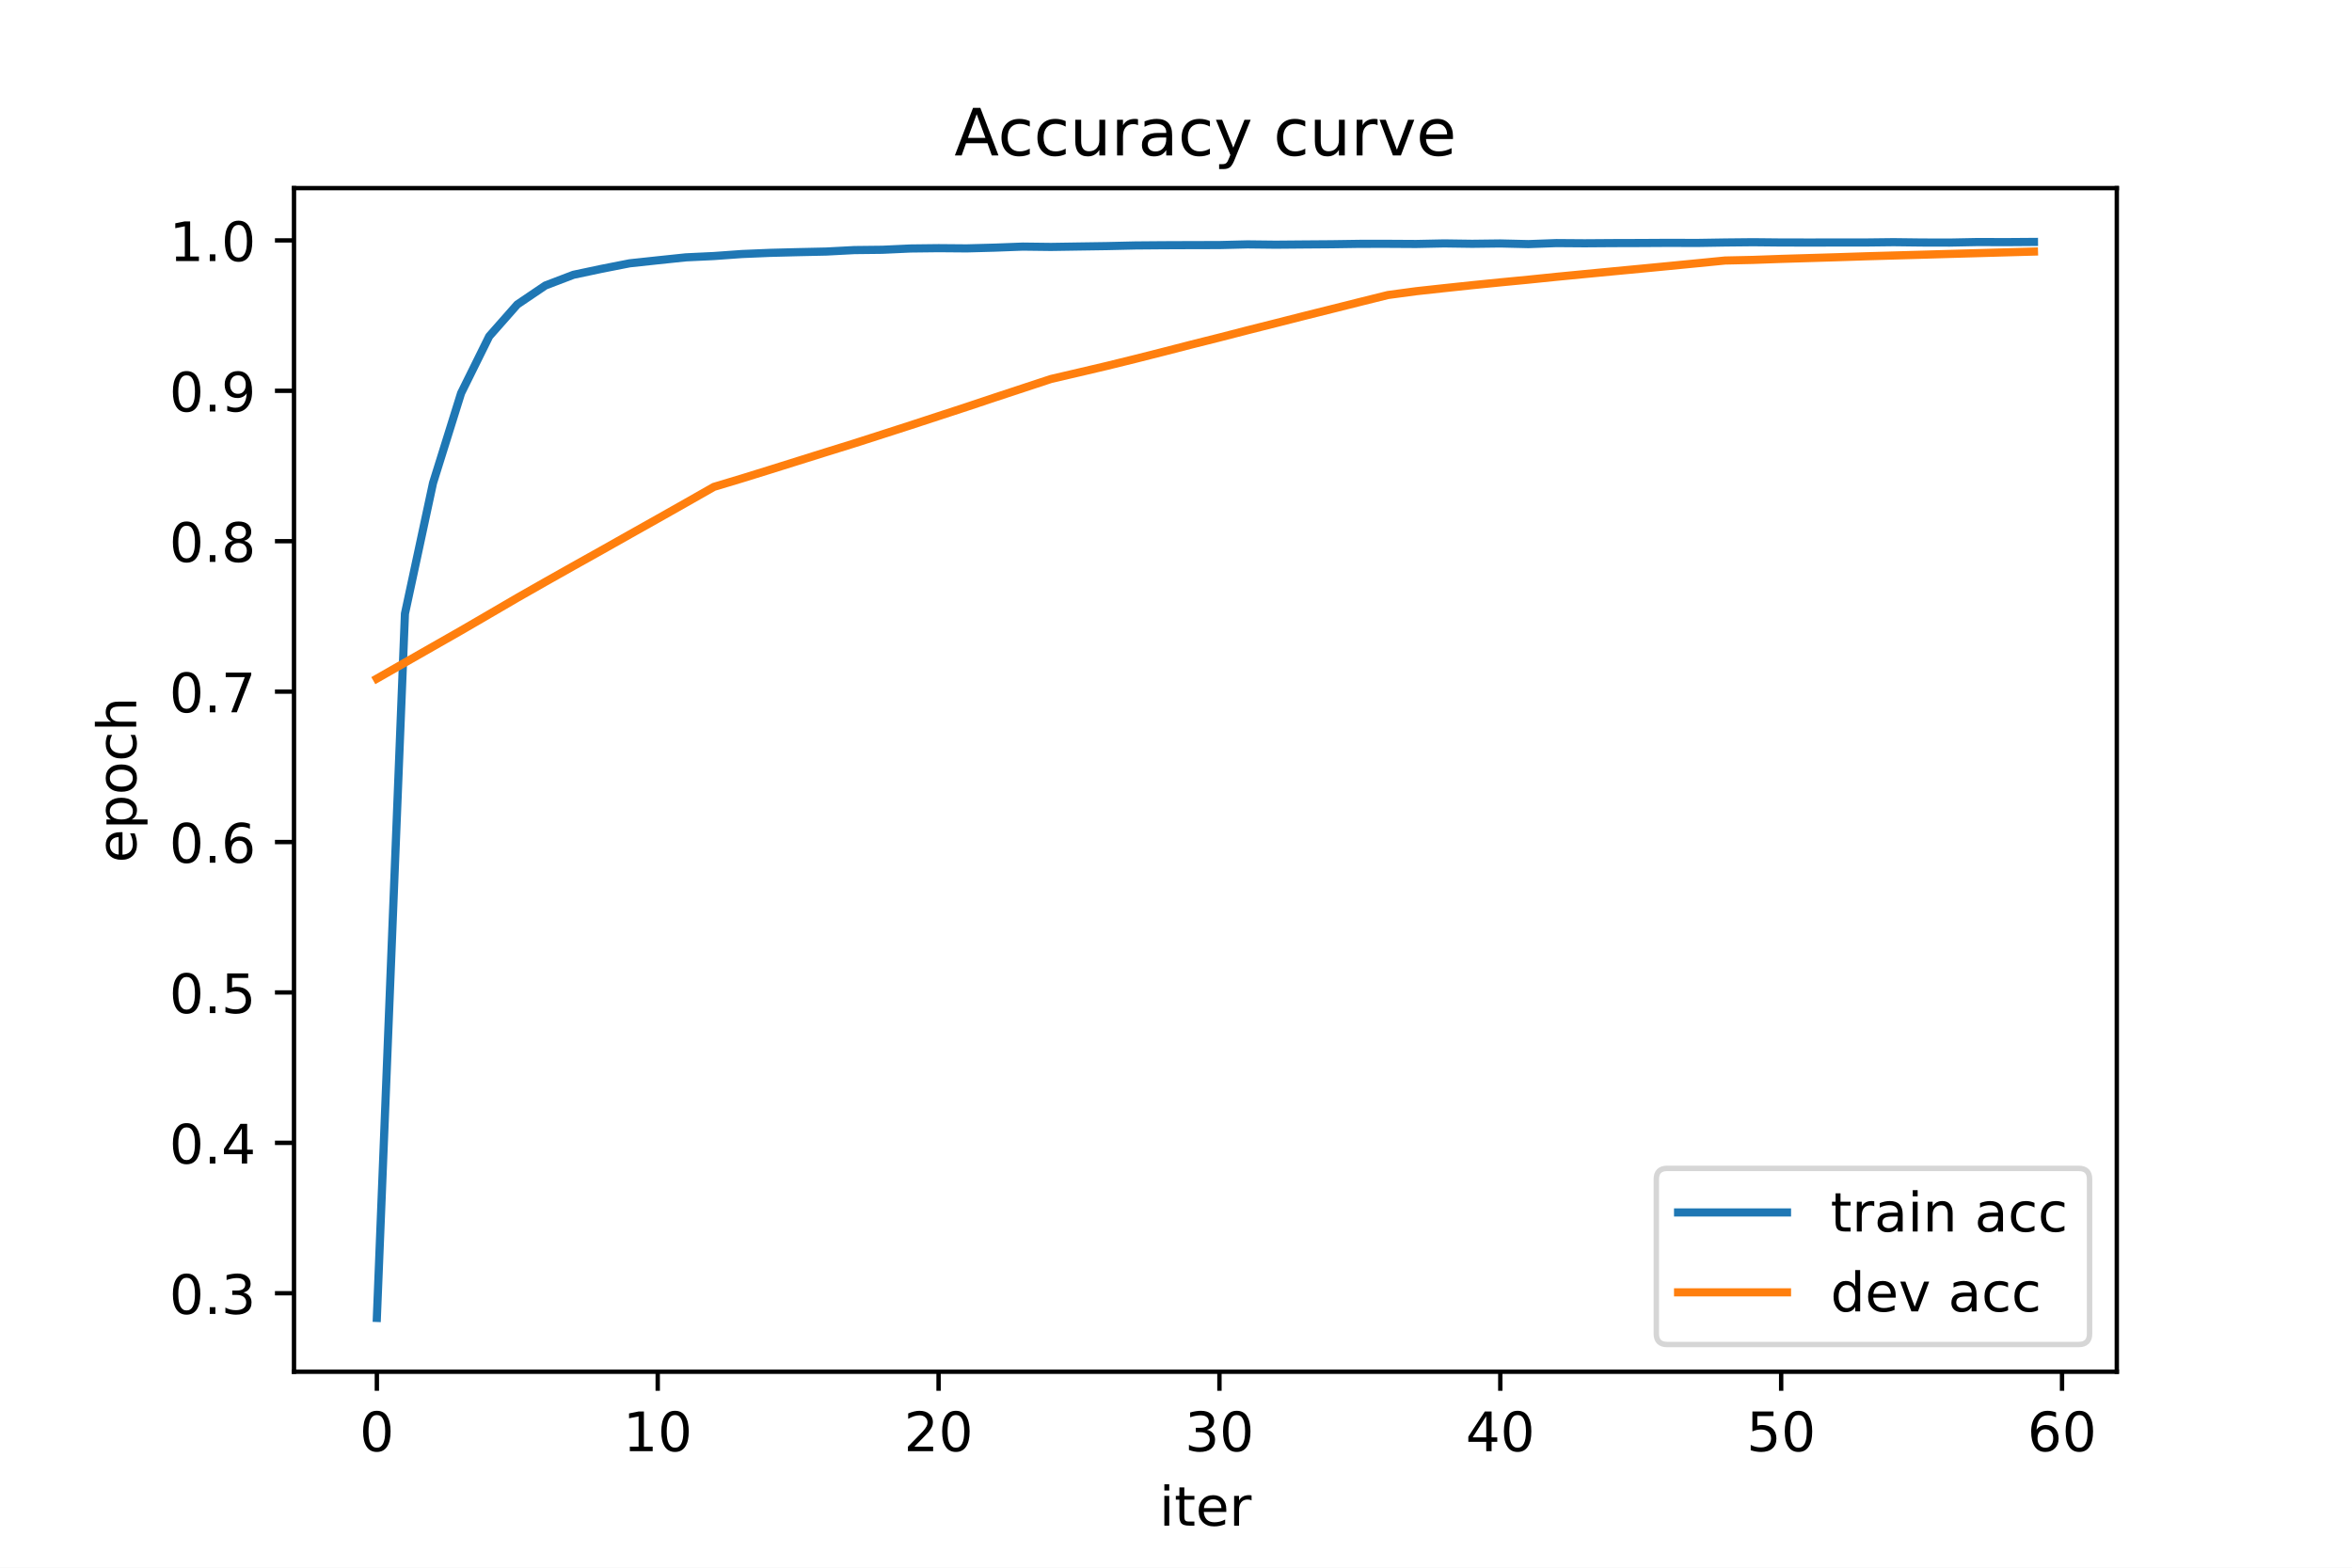
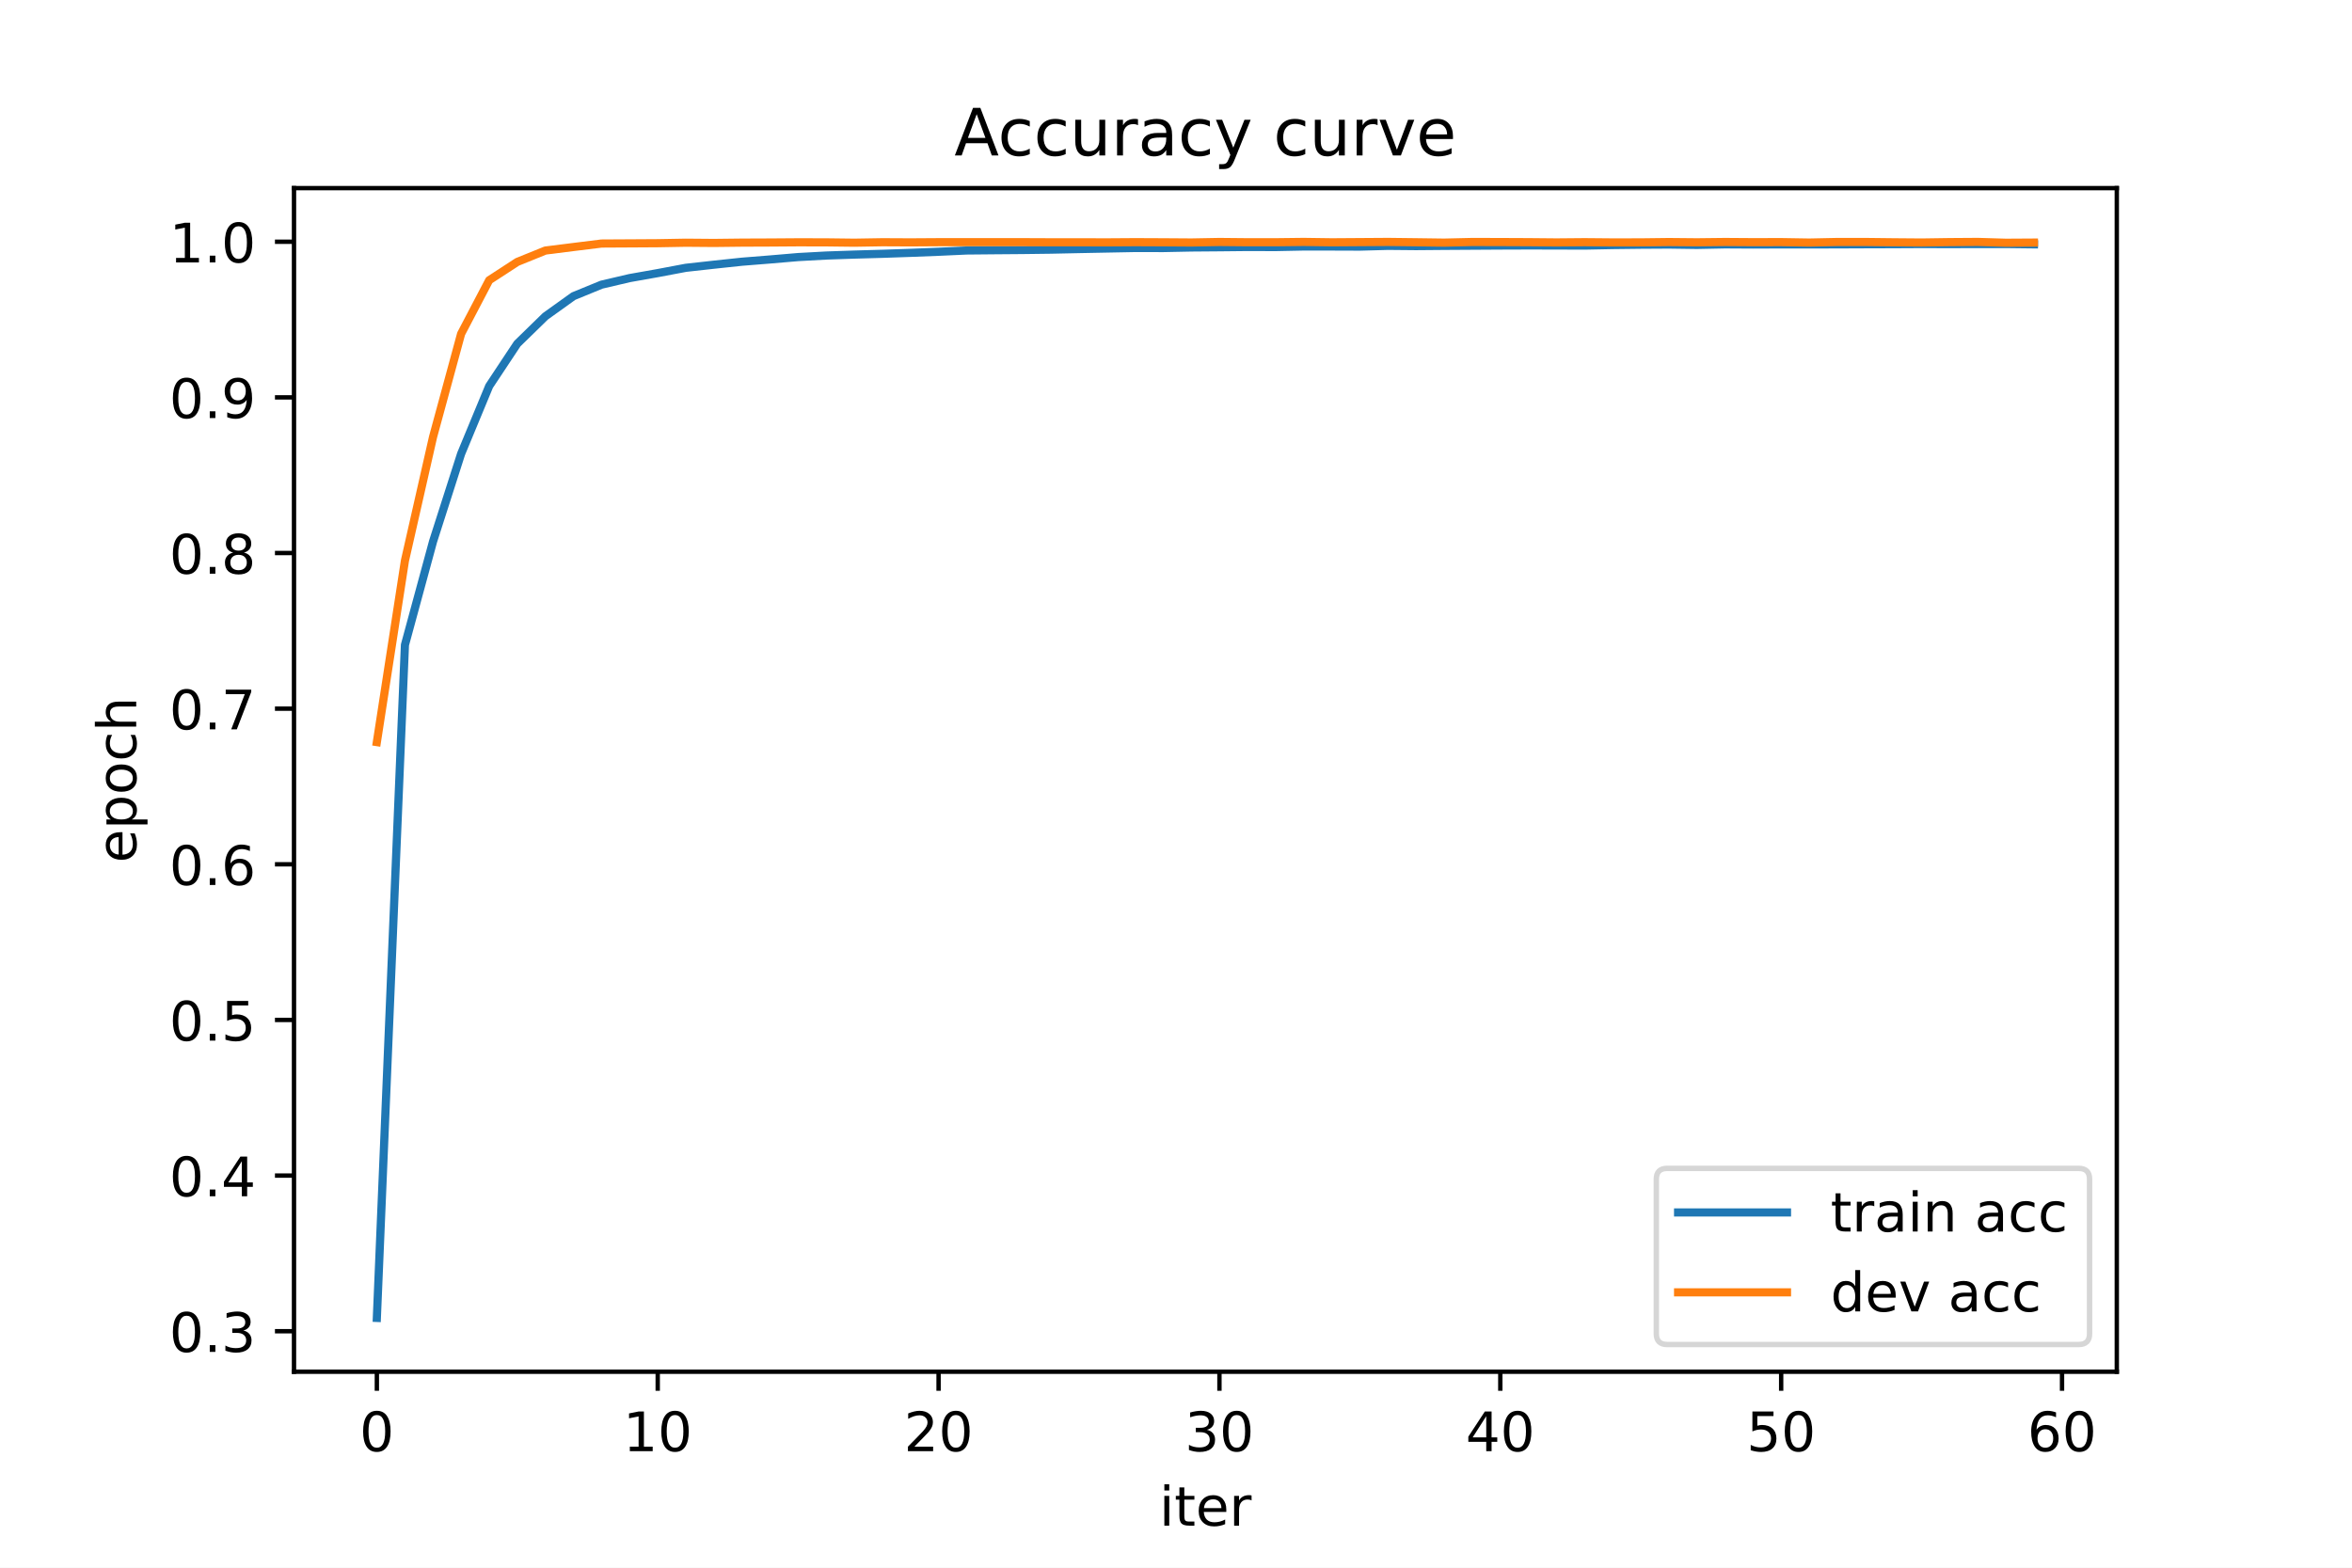
<svg xmlns="http://www.w3.org/2000/svg" xmlns:xlink="http://www.w3.org/1999/xlink" height="288pt" version="1.1" viewBox="0 0 432 288" width="432pt">
  <defs>
    <style type="text/css">
*{stroke-linecap:butt;stroke-linejoin:round;}
  </style>
  </defs>
  <g id="figure_1">
    <g id="patch_1">
      <path d="M 0 288  L 432 288  L 432 0  L 0 0  z " style="fill:#ffffff;" />
    </g>
    <g id="axes_1">
      <g id="patch_2">
        <path d="M 54 252  L 388.8 252  L 388.8 34.56  L 54 34.56  z " style="fill:#ffffff;" />
      </g>
      <g id="matplotlib.axis_1">
        <g id="xtick_1">
          <g id="line2d_1">
            <defs>
-               <path d="M 0 0  L 0 3.5  " id="m9d2b19489c" style="stroke:#000000;stroke-width:0.8;" />
-             </defs>
-             <g>
-               <use style="stroke:#000000;stroke-width:0.8;" x="69.218" xlink:href="#m9d2b19489c" y="252" />
+               <path d="M 0 0  L 0 3.5  " id="m710ef3d1d5" style="stroke:#000000;stroke-width:0.8;" />
+             </defs>
+             <g>
+               <use style="stroke:#000000;stroke-width:0.8;" x="69.218" xlink:href="#m710ef3d1d5" y="252" />
            </g>
          </g>
          <g id="text_1">
            <defs>
              <path d="M 31.781 66.406  Q 24.172 66.406 20.328 58.906  Q 16.5 51.422 16.5 36.375  Q 16.5 21.391 20.328 13.891  Q 24.172 6.391 31.781 6.391  Q 39.453 6.391 43.281 13.891  Q 47.125 21.391 47.125 36.375  Q 47.125 51.422 43.281 58.906  Q 39.453 66.406 31.781 66.406  z M 31.781 74.219  Q 44.047 74.219 50.516 64.516  Q 56.984 54.828 56.984 36.375  Q 56.984 17.969 50.516 8.266  Q 44.047 -1.422 31.781 -1.422  Q 19.531 -1.422 13.062 8.266  Q 6.594 17.969 6.594 36.375  Q 6.594 54.828 13.062 64.516  Q 19.531 74.219 31.781 74.219  z " id="DejaVuSans-48" />
            </defs>
            <g transform="translate(66.03693 266.5984)scale(0.1 -0.1)">
              <use xlink:href="#DejaVuSans-48" />
            </g>
          </g>
        </g>
        <g id="xtick_2">
          <g id="line2d_2">
            <g>
-               <use style="stroke:#000000;stroke-width:0.8;" x="120.805" xlink:href="#m9d2b19489c" y="252" />
+               <use style="stroke:#000000;stroke-width:0.8;" x="120.805" xlink:href="#m710ef3d1d5" y="252" />
            </g>
          </g>
          <g id="text_2">
            <defs>
              <path d="M 12.406 8.297  L 28.516 8.297  L 28.516 63.922  L 10.984 60.406  L 10.984 69.391  L 28.422 72.906  L 38.281 72.906  L 38.281 8.297  L 54.391 8.297  L 54.391 0  L 12.406 0  z " id="DejaVuSans-49" />
            </defs>
            <g transform="translate(114.4427 266.5984)scale(0.1 -0.1)">
              <use xlink:href="#DejaVuSans-49" />
              <use x="63.623" xlink:href="#DejaVuSans-48" />
            </g>
          </g>
        </g>
        <g id="xtick_3">
          <g id="line2d_3">
            <g>
-               <use style="stroke:#000000;stroke-width:0.8;" x="172.392" xlink:href="#m9d2b19489c" y="252" />
+               <use style="stroke:#000000;stroke-width:0.8;" x="172.392" xlink:href="#m710ef3d1d5" y="252" />
            </g>
          </g>
          <g id="text_3">
            <defs>
              <path d="M 19.188 8.297  L 53.609 8.297  L 53.609 0  L 7.328 0  L 7.328 8.297  Q 12.938 14.109 22.625 23.891  Q 32.328 33.688 34.812 36.531  Q 39.547 41.844 41.422 45.531  Q 43.312 49.219 43.312 52.781  Q 43.312 58.594 39.234 62.25  Q 35.156 65.922 28.609 65.922  Q 23.969 65.922 18.812 64.312  Q 13.672 62.703 7.812 59.422  L 7.812 69.391  Q 13.766 71.781 18.938 73  Q 24.125 74.219 28.422 74.219  Q 39.75 74.219 46.484 68.547  Q 53.219 62.891 53.219 53.422  Q 53.219 48.922 51.531 44.891  Q 49.859 40.875 45.406 35.406  Q 44.188 33.984 37.641 27.219  Q 31.109 20.453 19.188 8.297  z " id="DejaVuSans-50" />
            </defs>
            <g transform="translate(166.0298 266.5984)scale(0.1 -0.1)">
              <use xlink:href="#DejaVuSans-50" />
              <use x="63.623" xlink:href="#DejaVuSans-48" />
            </g>
          </g>
        </g>
        <g id="xtick_4">
          <g id="line2d_4">
            <g>
-               <use style="stroke:#000000;stroke-width:0.8;" x="223.979" xlink:href="#m9d2b19489c" y="252" />
+               <use style="stroke:#000000;stroke-width:0.8;" x="223.979" xlink:href="#m710ef3d1d5" y="252" />
            </g>
          </g>
          <g id="text_4">
            <defs>
              <path d="M 40.578 39.312  Q 47.656 37.797 51.625 33  Q 55.609 28.219 55.609 21.188  Q 55.609 10.406 48.188 4.484  Q 40.766 -1.422 27.094 -1.422  Q 22.516 -1.422 17.656 -0.516  Q 12.797 0.391 7.625 2.203  L 7.625 11.719  Q 11.719 9.328 16.594 8.109  Q 21.484 6.891 26.812 6.891  Q 36.078 6.891 40.938 10.547  Q 45.797 14.203 45.797 21.188  Q 45.797 27.641 41.281 31.266  Q 36.766 34.906 28.719 34.906  L 20.219 34.906  L 20.219 43.016  L 29.109 43.016  Q 36.375 43.016 40.234 45.922  Q 44.094 48.828 44.094 54.297  Q 44.094 59.906 40.109 62.906  Q 36.141 65.922 28.719 65.922  Q 24.656 65.922 20.016 65.031  Q 15.375 64.156 9.812 62.312  L 9.812 71.094  Q 15.438 72.656 20.344 73.438  Q 25.25 74.219 29.594 74.219  Q 40.828 74.219 47.359 69.109  Q 53.906 64.016 53.906 55.328  Q 53.906 49.266 50.438 45.094  Q 46.969 40.922 40.578 39.312  z " id="DejaVuSans-51" />
            </defs>
            <g transform="translate(217.6169 266.5984)scale(0.1 -0.1)">
              <use xlink:href="#DejaVuSans-51" />
              <use x="63.623" xlink:href="#DejaVuSans-48" />
            </g>
          </g>
        </g>
        <g id="xtick_5">
          <g id="line2d_5">
            <g>
-               <use style="stroke:#000000;stroke-width:0.8;" x="275.566" xlink:href="#m9d2b19489c" y="252" />
+               <use style="stroke:#000000;stroke-width:0.8;" x="275.566" xlink:href="#m710ef3d1d5" y="252" />
            </g>
          </g>
          <g id="text_5">
            <defs>
              <path d="M 37.797 64.312  L 12.891 25.391  L 37.797 25.391  z M 35.203 72.906  L 47.609 72.906  L 47.609 25.391  L 58.016 25.391  L 58.016 17.188  L 47.609 17.188  L 47.609 0  L 37.797 0  L 37.797 17.188  L 4.891 17.188  L 4.891 26.703  z " id="DejaVuSans-52" />
            </defs>
            <g transform="translate(269.2039 266.5984)scale(0.1 -0.1)">
              <use xlink:href="#DejaVuSans-52" />
              <use x="63.623" xlink:href="#DejaVuSans-48" />
            </g>
          </g>
        </g>
        <g id="xtick_6">
          <g id="line2d_6">
            <g>
-               <use style="stroke:#000000;stroke-width:0.8;" x="327.153" xlink:href="#m9d2b19489c" y="252" />
+               <use style="stroke:#000000;stroke-width:0.8;" x="327.153" xlink:href="#m710ef3d1d5" y="252" />
            </g>
          </g>
          <g id="text_6">
            <defs>
              <path d="M 10.797 72.906  L 49.516 72.906  L 49.516 64.594  L 19.828 64.594  L 19.828 46.734  Q 21.969 47.469 24.109 47.828  Q 26.266 48.188 28.422 48.188  Q 40.625 48.188 47.75 41.5  Q 54.891 34.812 54.891 23.391  Q 54.891 11.625 47.562 5.094  Q 40.234 -1.422 26.906 -1.422  Q 22.312 -1.422 17.547 -0.641  Q 12.797 0.141 7.719 1.703  L 7.719 11.625  Q 12.109 9.234 16.797 8.062  Q 21.484 6.891 26.703 6.891  Q 35.156 6.891 40.078 11.328  Q 45.016 15.766 45.016 23.391  Q 45.016 31 40.078 35.438  Q 35.156 39.891 26.703 39.891  Q 22.75 39.891 18.812 39.016  Q 14.891 38.141 10.797 36.281  z " id="DejaVuSans-53" />
            </defs>
            <g transform="translate(320.791 266.5984)scale(0.1 -0.1)">
              <use xlink:href="#DejaVuSans-53" />
              <use x="63.623" xlink:href="#DejaVuSans-48" />
            </g>
          </g>
        </g>
        <g id="xtick_7">
          <g id="line2d_7">
            <g>
-               <use style="stroke:#000000;stroke-width:0.8;" x="378.741" xlink:href="#m9d2b19489c" y="252" />
+               <use style="stroke:#000000;stroke-width:0.8;" x="378.741" xlink:href="#m710ef3d1d5" y="252" />
            </g>
          </g>
          <g id="text_7">
            <defs>
              <path d="M 33.016 40.375  Q 26.375 40.375 22.484 35.828  Q 18.609 31.297 18.609 23.391  Q 18.609 15.531 22.484 10.953  Q 26.375 6.391 33.016 6.391  Q 39.656 6.391 43.531 10.953  Q 47.406 15.531 47.406 23.391  Q 47.406 31.297 43.531 35.828  Q 39.656 40.375 33.016 40.375  z M 52.594 71.297  L 52.594 62.312  Q 48.875 64.062 45.094 64.984  Q 41.312 65.922 37.594 65.922  Q 27.828 65.922 22.672 59.328  Q 17.531 52.734 16.797 39.406  Q 19.672 43.656 24.016 45.922  Q 28.375 48.188 33.594 48.188  Q 44.578 48.188 50.953 41.516  Q 57.328 34.859 57.328 23.391  Q 57.328 12.156 50.688 5.359  Q 44.047 -1.422 33.016 -1.422  Q 20.359 -1.422 13.672 8.266  Q 6.984 17.969 6.984 36.375  Q 6.984 53.656 15.188 63.938  Q 23.391 74.219 37.203 74.219  Q 40.922 74.219 44.703 73.484  Q 48.484 72.75 52.594 71.297  z " id="DejaVuSans-54" />
            </defs>
            <g transform="translate(372.378 266.5984)scale(0.1 -0.1)">
              <use xlink:href="#DejaVuSans-54" />
              <use x="63.623" xlink:href="#DejaVuSans-48" />
            </g>
          </g>
        </g>
        <g id="text_8">
          <defs>
            <path d="M 9.422 54.688  L 18.406 54.688  L 18.406 0  L 9.422 0  z M 9.422 75.984  L 18.406 75.984  L 18.406 64.594  L 9.422 64.594  z " id="DejaVuSans-105" />
            <path d="M 18.312 70.219  L 18.312 54.688  L 36.812 54.688  L 36.812 47.703  L 18.312 47.703  L 18.312 18.016  Q 18.312 11.328 20.141 9.422  Q 21.969 7.516 27.594 7.516  L 36.812 7.516  L 36.812 0  L 27.594 0  Q 17.188 0 13.234 3.875  Q 9.281 7.766 9.281 18.016  L 9.281 47.703  L 2.688 47.703  L 2.688 54.688  L 9.281 54.688  L 9.281 70.219  z " id="DejaVuSans-116" />
            <path d="M 56.203 29.594  L 56.203 25.203  L 14.891 25.203  Q 15.484 15.922 20.484 11.062  Q 25.484 6.203 34.422 6.203  Q 39.594 6.203 44.453 7.469  Q 49.312 8.734 54.109 11.281  L 54.109 2.781  Q 49.266 0.734 44.188 -0.344  Q 39.109 -1.422 33.891 -1.422  Q 20.797 -1.422 13.156 6.188  Q 5.516 13.812 5.516 26.812  Q 5.516 40.234 12.766 48.109  Q 20.016 56 32.328 56  Q 43.359 56 49.781 48.891  Q 56.203 41.797 56.203 29.594  z M 47.219 32.234  Q 47.125 39.594 43.094 43.984  Q 39.062 48.391 32.422 48.391  Q 24.906 48.391 20.391 44.141  Q 15.875 39.891 15.188 32.172  z " id="DejaVuSans-101" />
            <path d="M 41.109 46.297  Q 39.594 47.172 37.812 47.578  Q 36.031 48 33.891 48  Q 26.266 48 22.188 43.047  Q 18.109 38.094 18.109 28.812  L 18.109 0  L 9.078 0  L 9.078 54.688  L 18.109 54.688  L 18.109 46.188  Q 20.953 51.172 25.484 53.578  Q 30.031 56 36.531 56  Q 37.453 56 38.578 55.875  Q 39.703 55.766 41.062 55.516  z " id="DejaVuSans-114" />
          </defs>
          <g transform="translate(212.9187 280.2766)scale(0.1 -0.1)">
            <use xlink:href="#DejaVuSans-105" />
            <use x="27.783" xlink:href="#DejaVuSans-116" />
            <use x="66.992" xlink:href="#DejaVuSans-101" />
            <use x="128.516" xlink:href="#DejaVuSans-114" />
          </g>
        </g>
      </g>
      <g id="matplotlib.axis_2">
        <g id="ytick_1">
          <g id="line2d_8">
            <defs>
-               <path d="M 0 0  L -3.5 0  " id="m8bb903f4d8" style="stroke:#000000;stroke-width:0.8;" />
-             </defs>
-             <g>
-               <use style="stroke:#000000;stroke-width:0.8;" x="54" xlink:href="#m8bb903f4d8" y="237.583" />
+               <path d="M 0 0  L -3.5 0  " id="mc6e202b79e" style="stroke:#000000;stroke-width:0.8;" />
+             </defs>
+             <g>
+               <use style="stroke:#000000;stroke-width:0.8;" x="54" xlink:href="#mc6e202b79e" y="244.557" />
            </g>
          </g>
          <g id="text_9">
            <defs>
              <path d="M 10.688 12.406  L 21 12.406  L 21 0  L 10.688 0  z " id="DejaVuSans-46" />
            </defs>
-             <g transform="translate(31.09688 241.382)scale(0.1 -0.1)">
+             <g transform="translate(31.09688 248.3562)scale(0.1 -0.1)">
              <use xlink:href="#DejaVuSans-48" />
              <use x="63.623" xlink:href="#DejaVuSans-46" />
              <use x="95.41" xlink:href="#DejaVuSans-51" />
            </g>
          </g>
        </g>
        <g id="ytick_2">
          <g id="line2d_9">
            <g>
-               <use style="stroke:#000000;stroke-width:0.8;" x="54" xlink:href="#m8bb903f4d8" y="209.951" />
+               <use style="stroke:#000000;stroke-width:0.8;" x="54" xlink:href="#mc6e202b79e" y="215.964" />
            </g>
          </g>
          <g id="text_10">
-             <g transform="translate(31.09688 213.7506)scale(0.1 -0.1)">
+             <g transform="translate(31.09688 219.7636)scale(0.1 -0.1)">
              <use xlink:href="#DejaVuSans-48" />
              <use x="63.623" xlink:href="#DejaVuSans-46" />
              <use x="95.41" xlink:href="#DejaVuSans-52" />
            </g>
          </g>
        </g>
        <g id="ytick_3">
          <g id="line2d_10">
            <g>
-               <use style="stroke:#000000;stroke-width:0.8;" x="54" xlink:href="#m8bb903f4d8" y="182.32" />
+               <use style="stroke:#000000;stroke-width:0.8;" x="54" xlink:href="#mc6e202b79e" y="187.372" />
            </g>
          </g>
          <g id="text_11">
-             <g transform="translate(31.09688 186.1192)scale(0.1 -0.1)">
+             <g transform="translate(31.09688 191.171)scale(0.1 -0.1)">
              <use xlink:href="#DejaVuSans-48" />
              <use x="63.623" xlink:href="#DejaVuSans-46" />
              <use x="95.41" xlink:href="#DejaVuSans-53" />
            </g>
          </g>
        </g>
        <g id="ytick_4">
          <g id="line2d_11">
            <g>
-               <use style="stroke:#000000;stroke-width:0.8;" x="54" xlink:href="#m8bb903f4d8" y="154.689" />
+               <use style="stroke:#000000;stroke-width:0.8;" x="54" xlink:href="#mc6e202b79e" y="158.779" />
            </g>
          </g>
          <g id="text_12">
-             <g transform="translate(31.09688 158.4877)scale(0.1 -0.1)">
+             <g transform="translate(31.09688 162.5784)scale(0.1 -0.1)">
              <use xlink:href="#DejaVuSans-48" />
              <use x="63.623" xlink:href="#DejaVuSans-46" />
              <use x="95.41" xlink:href="#DejaVuSans-54" />
            </g>
          </g>
        </g>
        <g id="ytick_5">
          <g id="line2d_12">
            <g>
-               <use style="stroke:#000000;stroke-width:0.8;" x="54" xlink:href="#m8bb903f4d8" y="127.057" />
+               <use style="stroke:#000000;stroke-width:0.8;" x="54" xlink:href="#mc6e202b79e" y="130.187" />
            </g>
          </g>
          <g id="text_13">
            <defs>
              <path d="M 8.203 72.906  L 55.078 72.906  L 55.078 68.703  L 28.609 0  L 18.312 0  L 43.219 64.594  L 8.203 64.594  z " id="DejaVuSans-55" />
            </defs>
-             <g transform="translate(31.09688 130.8563)scale(0.1 -0.1)">
+             <g transform="translate(31.09688 133.9858)scale(0.1 -0.1)">
              <use xlink:href="#DejaVuSans-48" />
              <use x="63.623" xlink:href="#DejaVuSans-46" />
              <use x="95.41" xlink:href="#DejaVuSans-55" />
            </g>
          </g>
        </g>
        <g id="ytick_6">
          <g id="line2d_13">
            <g>
-               <use style="stroke:#000000;stroke-width:0.8;" x="54" xlink:href="#m8bb903f4d8" y="99.426" />
+               <use style="stroke:#000000;stroke-width:0.8;" x="54" xlink:href="#mc6e202b79e" y="101.594" />
            </g>
          </g>
          <g id="text_14">
            <defs>
              <path d="M 31.781 34.625  Q 24.75 34.625 20.719 30.859  Q 16.703 27.094 16.703 20.516  Q 16.703 13.922 20.719 10.156  Q 24.75 6.391 31.781 6.391  Q 38.812 6.391 42.859 10.172  Q 46.922 13.969 46.922 20.516  Q 46.922 27.094 42.891 30.859  Q 38.875 34.625 31.781 34.625  z M 21.922 38.812  Q 15.578 40.375 12.031 44.719  Q 8.5 49.078 8.5 55.328  Q 8.5 64.062 14.719 69.141  Q 20.953 74.219 31.781 74.219  Q 42.672 74.219 48.875 69.141  Q 55.078 64.062 55.078 55.328  Q 55.078 49.078 51.531 44.719  Q 48 40.375 41.703 38.812  Q 48.828 37.156 52.797 32.312  Q 56.781 27.484 56.781 20.516  Q 56.781 9.906 50.312 4.234  Q 43.844 -1.422 31.781 -1.422  Q 19.734 -1.422 13.25 4.234  Q 6.781 9.906 6.781 20.516  Q 6.781 27.484 10.781 32.312  Q 14.797 37.156 21.922 38.812  z M 18.312 54.391  Q 18.312 48.734 21.844 45.562  Q 25.391 42.391 31.781 42.391  Q 38.141 42.391 41.719 45.562  Q 45.312 48.734 45.312 54.391  Q 45.312 60.062 41.719 63.234  Q 38.141 66.406 31.781 66.406  Q 25.391 66.406 21.844 63.234  Q 18.312 60.062 18.312 54.391  z " id="DejaVuSans-56" />
            </defs>
-             <g transform="translate(31.09688 103.2249)scale(0.1 -0.1)">
+             <g transform="translate(31.09688 105.3932)scale(0.1 -0.1)">
              <use xlink:href="#DejaVuSans-48" />
              <use x="63.623" xlink:href="#DejaVuSans-46" />
              <use x="95.41" xlink:href="#DejaVuSans-56" />
            </g>
          </g>
        </g>
        <g id="ytick_7">
          <g id="line2d_14">
            <g>
-               <use style="stroke:#000000;stroke-width:0.8;" x="54" xlink:href="#m8bb903f4d8" y="71.794" />
+               <use style="stroke:#000000;stroke-width:0.8;" x="54" xlink:href="#mc6e202b79e" y="73.001" />
            </g>
          </g>
          <g id="text_15">
            <defs>
              <path d="M 10.984 1.516  L 10.984 10.5  Q 14.703 8.734 18.5 7.812  Q 22.312 6.891 25.984 6.891  Q 35.75 6.891 40.891 13.453  Q 46.047 20.016 46.781 33.406  Q 43.953 29.203 39.594 26.953  Q 35.25 24.703 29.984 24.703  Q 19.047 24.703 12.672 31.312  Q 6.297 37.938 6.297 49.422  Q 6.297 60.641 12.938 67.422  Q 19.578 74.219 30.609 74.219  Q 43.266 74.219 49.922 64.516  Q 56.594 54.828 56.594 36.375  Q 56.594 19.141 48.406 8.859  Q 40.234 -1.422 26.422 -1.422  Q 22.703 -1.422 18.891 -0.688  Q 15.094 0.047 10.984 1.516  z M 30.609 32.422  Q 37.25 32.422 41.125 36.953  Q 45.016 41.5 45.016 49.422  Q 45.016 57.281 41.125 61.844  Q 37.25 66.406 30.609 66.406  Q 23.969 66.406 20.094 61.844  Q 16.219 57.281 16.219 49.422  Q 16.219 41.5 20.094 36.953  Q 23.969 32.422 30.609 32.422  z " id="DejaVuSans-57" />
            </defs>
-             <g transform="translate(31.09688 75.59344)scale(0.1 -0.1)">
+             <g transform="translate(31.09688 76.80056)scale(0.1 -0.1)">
              <use xlink:href="#DejaVuSans-48" />
              <use x="63.623" xlink:href="#DejaVuSans-46" />
              <use x="95.41" xlink:href="#DejaVuSans-57" />
            </g>
          </g>
        </g>
        <g id="ytick_8">
          <g id="line2d_15">
            <g>
-               <use style="stroke:#000000;stroke-width:0.8;" x="54" xlink:href="#m8bb903f4d8" y="44.163" />
+               <use style="stroke:#000000;stroke-width:0.8;" x="54" xlink:href="#mc6e202b79e" y="44.409" />
            </g>
          </g>
          <g id="text_16">
-             <g transform="translate(31.09688 47.96201)scale(0.1 -0.1)">
+             <g transform="translate(31.09688 48.20795)scale(0.1 -0.1)">
              <use xlink:href="#DejaVuSans-49" />
              <use x="63.623" xlink:href="#DejaVuSans-46" />
              <use x="95.41" xlink:href="#DejaVuSans-48" />
            </g>
          </g>
        </g>
        <g id="text_17">
          <defs>
            <path d="M 18.109 8.203  L 18.109 -20.797  L 9.078 -20.797  L 9.078 54.688  L 18.109 54.688  L 18.109 46.391  Q 20.953 51.266 25.266 53.625  Q 29.594 56 35.594 56  Q 45.562 56 51.781 48.094  Q 58.016 40.188 58.016 27.297  Q 58.016 14.406 51.781 6.484  Q 45.562 -1.422 35.594 -1.422  Q 29.594 -1.422 25.266 0.953  Q 20.953 3.328 18.109 8.203  z M 48.688 27.297  Q 48.688 37.203 44.609 42.844  Q 40.531 48.484 33.406 48.484  Q 26.266 48.484 22.188 42.844  Q 18.109 37.203 18.109 27.297  Q 18.109 17.391 22.188 11.75  Q 26.266 6.109 33.406 6.109  Q 40.531 6.109 44.609 11.75  Q 48.688 17.391 48.688 27.297  z " id="DejaVuSans-112" />
            <path d="M 30.609 48.391  Q 23.391 48.391 19.188 42.75  Q 14.984 37.109 14.984 27.297  Q 14.984 17.484 19.156 11.844  Q 23.344 6.203 30.609 6.203  Q 37.797 6.203 41.984 11.859  Q 46.188 17.531 46.188 27.297  Q 46.188 37.016 41.984 42.703  Q 37.797 48.391 30.609 48.391  z M 30.609 56  Q 42.328 56 49.016 48.375  Q 55.719 40.766 55.719 27.297  Q 55.719 13.875 49.016 6.219  Q 42.328 -1.422 30.609 -1.422  Q 18.844 -1.422 12.172 6.219  Q 5.516 13.875 5.516 27.297  Q 5.516 40.766 12.172 48.375  Q 18.844 56 30.609 56  z " id="DejaVuSans-111" />
            <path d="M 48.781 52.594  L 48.781 44.188  Q 44.969 46.297 41.141 47.344  Q 37.312 48.391 33.406 48.391  Q 24.656 48.391 19.812 42.844  Q 14.984 37.312 14.984 27.297  Q 14.984 17.281 19.812 11.734  Q 24.656 6.203 33.406 6.203  Q 37.312 6.203 41.141 7.25  Q 44.969 8.297 48.781 10.406  L 48.781 2.094  Q 45.016 0.344 40.984 -0.531  Q 36.969 -1.422 32.422 -1.422  Q 20.062 -1.422 12.781 6.344  Q 5.516 14.109 5.516 27.297  Q 5.516 40.672 12.859 48.328  Q 20.219 56 33.016 56  Q 37.156 56 41.109 55.141  Q 45.062 54.297 48.781 52.594  z " id="DejaVuSans-99" />
            <path d="M 54.891 33.016  L 54.891 0  L 45.906 0  L 45.906 32.719  Q 45.906 40.484 42.875 44.328  Q 39.844 48.188 33.797 48.188  Q 26.516 48.188 22.312 43.547  Q 18.109 38.922 18.109 30.906  L 18.109 0  L 9.078 0  L 9.078 75.984  L 18.109 75.984  L 18.109 46.188  Q 21.344 51.125 25.703 53.562  Q 30.078 56 35.797 56  Q 45.219 56 50.047 50.172  Q 54.891 44.344 54.891 33.016  z " id="DejaVuSans-104" />
          </defs>
          <g transform="translate(25.01719 158.5081)rotate(-90)scale(0.1 -0.1)">
            <use xlink:href="#DejaVuSans-101" />
            <use x="61.523" xlink:href="#DejaVuSans-112" />
            <use x="125" xlink:href="#DejaVuSans-111" />
            <use x="186.182" xlink:href="#DejaVuSans-99" />
            <use x="241.162" xlink:href="#DejaVuSans-104" />
          </g>
        </g>
      </g>
      <g id="line2d_16">
-         <path clip-path="url(#p4a017c4881)" d="M 69.218 242.116  L 74.377 112.739  L 79.536 88.734  L 84.694 72.222  L 89.853 61.786  L 95.012 55.936  L 100.17 52.449  L 105.329 50.48  L 110.488 49.388  L 115.647 48.373  L 120.805 47.82  L 125.964 47.279  L 131.123 47.036  L 136.281 46.666  L 141.44 46.452  L 146.599 46.321  L 151.757 46.212  L 156.916 45.943  L 162.075 45.886  L 167.234 45.65  L 172.392 45.59  L 177.551 45.632  L 182.71 45.494  L 187.868 45.302  L 193.027 45.365  L 198.186 45.285  L 203.345 45.211  L 208.503 45.094  L 213.662 45.052  L 218.821 45.032  L 223.979 45.021  L 229.138 44.894  L 234.297 44.953  L 239.455 44.909  L 244.614 44.871  L 249.773 44.796  L 254.932 44.792  L 260.09 44.822  L 265.249 44.717  L 270.408 44.788  L 275.566 44.725  L 280.725 44.845  L 285.884 44.657  L 291.043 44.695  L 296.201 44.659  L 301.36 44.644  L 306.519 44.614  L 311.677 44.631  L 316.836 44.549  L 321.995 44.498  L 327.153 44.549  L 332.312 44.556  L 337.471 44.55  L 342.63 44.549  L 347.788 44.49  L 352.947 44.552  L 358.106 44.565  L 363.264 44.464  L 368.423 44.481  L 373.582 44.444  " style="fill:none;stroke:#1f77b4;stroke-linecap:square;stroke-width:1.5;" />
+         <path clip-path="url(#pddd7aefea9)" d="M 69.218 242.116  L 74.377 118.482  L 79.536 99.484  L 84.694 83.37  L 89.853 70.922  L 95.012 63.138  L 100.17 58.109  L 105.329 54.41  L 110.488 52.295  L 115.647 51.088  L 120.805 50.173  L 125.964 49.2  L 131.123 48.627  L 136.281 48.079  L 141.44 47.667  L 146.599 47.227  L 151.757 46.944  L 156.916 46.77  L 162.075 46.626  L 167.234 46.45  L 172.392 46.252  L 177.551 46.017  L 182.71 45.969  L 187.868 45.928  L 193.027 45.863  L 198.186 45.754  L 203.345 45.655  L 208.503 45.558  L 213.662 45.568  L 218.821 45.465  L 223.979 45.425  L 229.138 45.372  L 234.297 45.388  L 239.455 45.283  L 244.614 45.288  L 249.773 45.305  L 254.932 45.165  L 260.09 45.212  L 265.249 45.169  L 270.408 45.138  L 275.566 45.107  L 280.725 45.089  L 285.884 45.099  L 291.043 45.116  L 296.201 45.016  L 301.36 44.956  L 306.519 44.925  L 311.677 44.996  L 316.836 44.893  L 321.995 44.921  L 327.153 44.901  L 332.312 44.905  L 337.471 44.895  L 342.63 44.874  L 347.788 44.859  L 352.947 44.833  L 358.106 44.847  L 363.264 44.83  L 368.423 44.831  L 373.582 44.891  " style="fill:none;stroke:#1f77b4;stroke-linecap:square;stroke-width:1.5;" />
      </g>
      <g id="line2d_17">
-         <path clip-path="url(#p4a017c4881)" d="M 69.218 124.671  L 74.377 121.725  L 79.536 118.779  L 84.694 115.841  L 89.853 112.839  L 95.012 109.83  L 100.17 106.894  L 105.329 103.987  L 110.488 101.103  L 115.647 98.192  L 120.805 95.295  L 125.964 92.379  L 131.123 89.445  L 136.281 87.893  L 141.44 86.291  L 146.599 84.672  L 151.757 83.056  L 156.916 81.453  L 162.075 79.796  L 167.234 78.132  L 172.392 76.443  L 177.551 74.755  L 182.71 73.031  L 187.868 71.329  L 193.027 69.626  L 198.186 68.423  L 203.345 67.209  L 208.503 65.938  L 213.662 64.631  L 218.821 63.302  L 223.979 62.007  L 229.138 60.676  L 234.297 59.376  L 239.455 58.064  L 244.614 56.775  L 249.773 55.479  L 254.932 54.198  L 260.09 53.501  L 265.249 52.938  L 270.408 52.391  L 275.566 51.874  L 280.725 51.379  L 285.884 50.851  L 291.043 50.35  L 296.201 49.856  L 301.36 49.368  L 306.519 48.872  L 311.677 48.369  L 316.836 47.86  L 321.995 47.747  L 327.153 47.562  L 332.312 47.408  L 337.471 47.254  L 342.63 47.085  L 347.788 46.939  L 352.947 46.796  L 358.106 46.648  L 363.264 46.505  L 368.423 46.358  L 373.582 46.215  " style="fill:none;stroke:#ff7f0e;stroke-linecap:square;stroke-width:1.5;" />
+         <path clip-path="url(#pddd7aefea9)" d="M 69.218 136.331  L 74.377 102.997  L 79.536 80.286  L 84.694 61.326  L 89.853 51.479  L 95.012 48.118  L 100.17 46.028  L 105.329 45.379  L 110.488 44.74  L 115.647 44.711  L 120.805 44.68  L 125.964 44.589  L 131.123 44.632  L 136.281 44.572  L 141.44 44.552  L 146.599 44.515  L 151.757 44.525  L 156.916 44.587  L 162.075 44.502  L 167.234 44.527  L 172.392 44.494  L 177.551 44.49  L 182.71 44.49  L 187.868 44.492  L 193.027 44.513  L 198.186 44.513  L 203.345 44.525  L 208.503 44.49  L 213.662 44.513  L 218.821 44.548  L 223.979 44.455  L 229.138 44.504  L 234.297 44.504  L 239.455 44.444  L 244.614 44.515  L 249.773 44.48  L 254.932 44.445  L 260.09 44.505  L 265.249 44.573  L 270.408 44.455  L 275.566 44.467  L 280.725 44.49  L 285.884 44.537  L 291.043 44.492  L 296.201 44.537  L 301.36 44.529  L 306.519 44.467  L 311.677 44.515  L 316.836 44.457  L 321.995 44.492  L 327.153 44.48  L 332.312 44.562  L 337.471 44.455  L 342.63 44.455  L 347.788 44.513  L 352.947 44.554  L 358.106 44.479  L 363.264 44.444  L 368.423 44.595  L 373.582 44.565  " style="fill:none;stroke:#ff7f0e;stroke-linecap:square;stroke-width:1.5;" />
      </g>
      <g id="patch_3">
        <path d="M 54 252  L 54 34.56  " style="fill:none;stroke:#000000;stroke-linecap:square;stroke-linejoin:miter;stroke-width:0.8;" />
      </g>
      <g id="patch_4">
        <path d="M 388.8 252  L 388.8 34.56  " style="fill:none;stroke:#000000;stroke-linecap:square;stroke-linejoin:miter;stroke-width:0.8;" />
      </g>
      <g id="patch_5">
        <path d="M 54 252  L 388.8 252  " style="fill:none;stroke:#000000;stroke-linecap:square;stroke-linejoin:miter;stroke-width:0.8;" />
      </g>
      <g id="patch_6">
        <path d="M 54 34.56  L 388.8 34.56  " style="fill:none;stroke:#000000;stroke-linecap:square;stroke-linejoin:miter;stroke-width:0.8;" />
      </g>
      <g id="text_18">
        <defs>
          <path d="M 34.188 63.188  L 20.797 26.906  L 47.609 26.906  z M 28.609 72.906  L 39.797 72.906  L 67.578 0  L 57.328 0  L 50.688 18.703  L 17.828 18.703  L 11.188 0  L 0.781 0  z " id="DejaVuSans-65" />
          <path d="M 8.5 21.578  L 8.5 54.688  L 17.484 54.688  L 17.484 21.922  Q 17.484 14.156 20.5 10.266  Q 23.531 6.391 29.594 6.391  Q 36.859 6.391 41.078 11.031  Q 45.312 15.672 45.312 23.688  L 45.312 54.688  L 54.297 54.688  L 54.297 0  L 45.312 0  L 45.312 8.406  Q 42.047 3.422 37.719 1  Q 33.406 -1.422 27.688 -1.422  Q 18.266 -1.422 13.375 4.438  Q 8.5 10.297 8.5 21.578  z M 31.109 56  z " id="DejaVuSans-117" />
          <path d="M 34.281 27.484  Q 23.391 27.484 19.188 25  Q 14.984 22.516 14.984 16.5  Q 14.984 11.719 18.141 8.906  Q 21.297 6.109 26.703 6.109  Q 34.188 6.109 38.703 11.406  Q 43.219 16.703 43.219 25.484  L 43.219 27.484  z M 52.203 31.203  L 52.203 0  L 43.219 0  L 43.219 8.297  Q 40.141 3.328 35.547 0.953  Q 30.953 -1.422 24.312 -1.422  Q 15.922 -1.422 10.953 3.297  Q 6 8.016 6 15.922  Q 6 25.141 12.172 29.828  Q 18.359 34.516 30.609 34.516  L 43.219 34.516  L 43.219 35.406  Q 43.219 41.609 39.141 45  Q 35.062 48.391 27.688 48.391  Q 23 48.391 18.547 47.266  Q 14.109 46.141 10.016 43.891  L 10.016 52.203  Q 14.938 54.109 19.578 55.047  Q 24.219 56 28.609 56  Q 40.484 56 46.344 49.844  Q 52.203 43.703 52.203 31.203  z " id="DejaVuSans-97" />
          <path d="M 32.172 -5.078  Q 28.375 -14.844 24.75 -17.812  Q 21.141 -20.797 15.094 -20.797  L 7.906 -20.797  L 7.906 -13.281  L 13.188 -13.281  Q 16.891 -13.281 18.938 -11.516  Q 21 -9.766 23.484 -3.219  L 25.094 0.875  L 2.984 54.688  L 12.5 54.688  L 29.594 11.922  L 46.688 54.688  L 56.203 54.688  z " id="DejaVuSans-121" />
          <path id="DejaVuSans-32" />
          <path d="M 2.984 54.688  L 12.5 54.688  L 29.594 8.797  L 46.688 54.688  L 56.203 54.688  L 35.688 0  L 23.484 0  z " id="DejaVuSans-118" />
        </defs>
        <g transform="translate(175.2881 28.56)scale(0.12 -0.12)">
          <use xlink:href="#DejaVuSans-65" />
          <use x="66.658" xlink:href="#DejaVuSans-99" />
          <use x="121.639" xlink:href="#DejaVuSans-99" />
          <use x="176.619" xlink:href="#DejaVuSans-117" />
          <use x="239.998" xlink:href="#DejaVuSans-114" />
          <use x="281.111" xlink:href="#DejaVuSans-97" />
          <use x="342.391" xlink:href="#DejaVuSans-99" />
          <use x="397.371" xlink:href="#DejaVuSans-121" />
          <use x="456.551" xlink:href="#DejaVuSans-32" />
          <use x="488.338" xlink:href="#DejaVuSans-99" />
          <use x="543.318" xlink:href="#DejaVuSans-117" />
          <use x="606.697" xlink:href="#DejaVuSans-114" />
          <use x="647.811" xlink:href="#DejaVuSans-118" />
          <use x="706.99" xlink:href="#DejaVuSans-101" />
        </g>
      </g>
      <g id="legend_1">
        <g id="patch_7">
          <path d="M 306.222 247  L 381.8 247  Q 383.8 247 383.8 245  L 383.8 216.644  Q 383.8 214.644 381.8 214.644  L 306.222 214.644  Q 304.222 214.644 304.222 216.644  L 304.222 245  Q 304.222 247 306.222 247  z " style="fill:#ffffff;opacity:0.8;stroke:#cccccc;stroke-linejoin:miter;" />
        </g>
        <g id="line2d_18">
          <path d="M 308.222 222.742  L 328.222 222.742  " style="fill:none;stroke:#1f77b4;stroke-linecap:square;stroke-width:1.5;" />
        </g>
        <g id="line2d_19" />
        <g id="text_19">
          <defs>
            <path d="M 54.891 33.016  L 54.891 0  L 45.906 0  L 45.906 32.719  Q 45.906 40.484 42.875 44.328  Q 39.844 48.188 33.797 48.188  Q 26.516 48.188 22.312 43.547  Q 18.109 38.922 18.109 30.906  L 18.109 0  L 9.078 0  L 9.078 54.688  L 18.109 54.688  L 18.109 46.188  Q 21.344 51.125 25.703 53.562  Q 30.078 56 35.797 56  Q 45.219 56 50.047 50.172  Q 54.891 44.344 54.891 33.016  z " id="DejaVuSans-110" />
          </defs>
          <g transform="translate(336.2219 226.2422)scale(0.1 -0.1)">
            <use xlink:href="#DejaVuSans-116" />
            <use x="39.209" xlink:href="#DejaVuSans-114" />
            <use x="80.322" xlink:href="#DejaVuSans-97" />
            <use x="141.602" xlink:href="#DejaVuSans-105" />
            <use x="169.385" xlink:href="#DejaVuSans-110" />
            <use x="232.764" xlink:href="#DejaVuSans-32" />
            <use x="264.551" xlink:href="#DejaVuSans-97" />
            <use x="325.83" xlink:href="#DejaVuSans-99" />
            <use x="380.811" xlink:href="#DejaVuSans-99" />
          </g>
        </g>
        <g id="line2d_20">
          <path d="M 308.222 237.42  L 328.222 237.42  " style="fill:none;stroke:#ff7f0e;stroke-linecap:square;stroke-width:1.5;" />
        </g>
        <g id="line2d_21" />
        <g id="text_20">
          <defs>
            <path d="M 45.406 46.391  L 45.406 75.984  L 54.391 75.984  L 54.391 0  L 45.406 0  L 45.406 8.203  Q 42.578 3.328 38.25 0.953  Q 33.938 -1.422 27.875 -1.422  Q 17.969 -1.422 11.734 6.484  Q 5.516 14.406 5.516 27.297  Q 5.516 40.188 11.734 48.094  Q 17.969 56 27.875 56  Q 33.938 56 38.25 53.625  Q 42.578 51.266 45.406 46.391  z M 14.797 27.297  Q 14.797 17.391 18.875 11.75  Q 22.953 6.109 30.078 6.109  Q 37.203 6.109 41.297 11.75  Q 45.406 17.391 45.406 27.297  Q 45.406 37.203 41.297 42.844  Q 37.203 48.484 30.078 48.484  Q 22.953 48.484 18.875 42.844  Q 14.797 37.203 14.797 27.297  z " id="DejaVuSans-100" />
          </defs>
          <g transform="translate(336.2219 240.9203)scale(0.1 -0.1)">
            <use xlink:href="#DejaVuSans-100" />
            <use x="63.477" xlink:href="#DejaVuSans-101" />
            <use x="125" xlink:href="#DejaVuSans-118" />
            <use x="184.18" xlink:href="#DejaVuSans-32" />
            <use x="215.967" xlink:href="#DejaVuSans-97" />
            <use x="277.246" xlink:href="#DejaVuSans-99" />
            <use x="332.227" xlink:href="#DejaVuSans-99" />
          </g>
        </g>
      </g>
    </g>
  </g>
  <defs>
-     <clipPath id="p4a017c4881">
+     <clipPath id="pddd7aefea9">
      <rect height="217.44" width="334.8" x="54" y="34.56" />
    </clipPath>
  </defs>
</svg>
